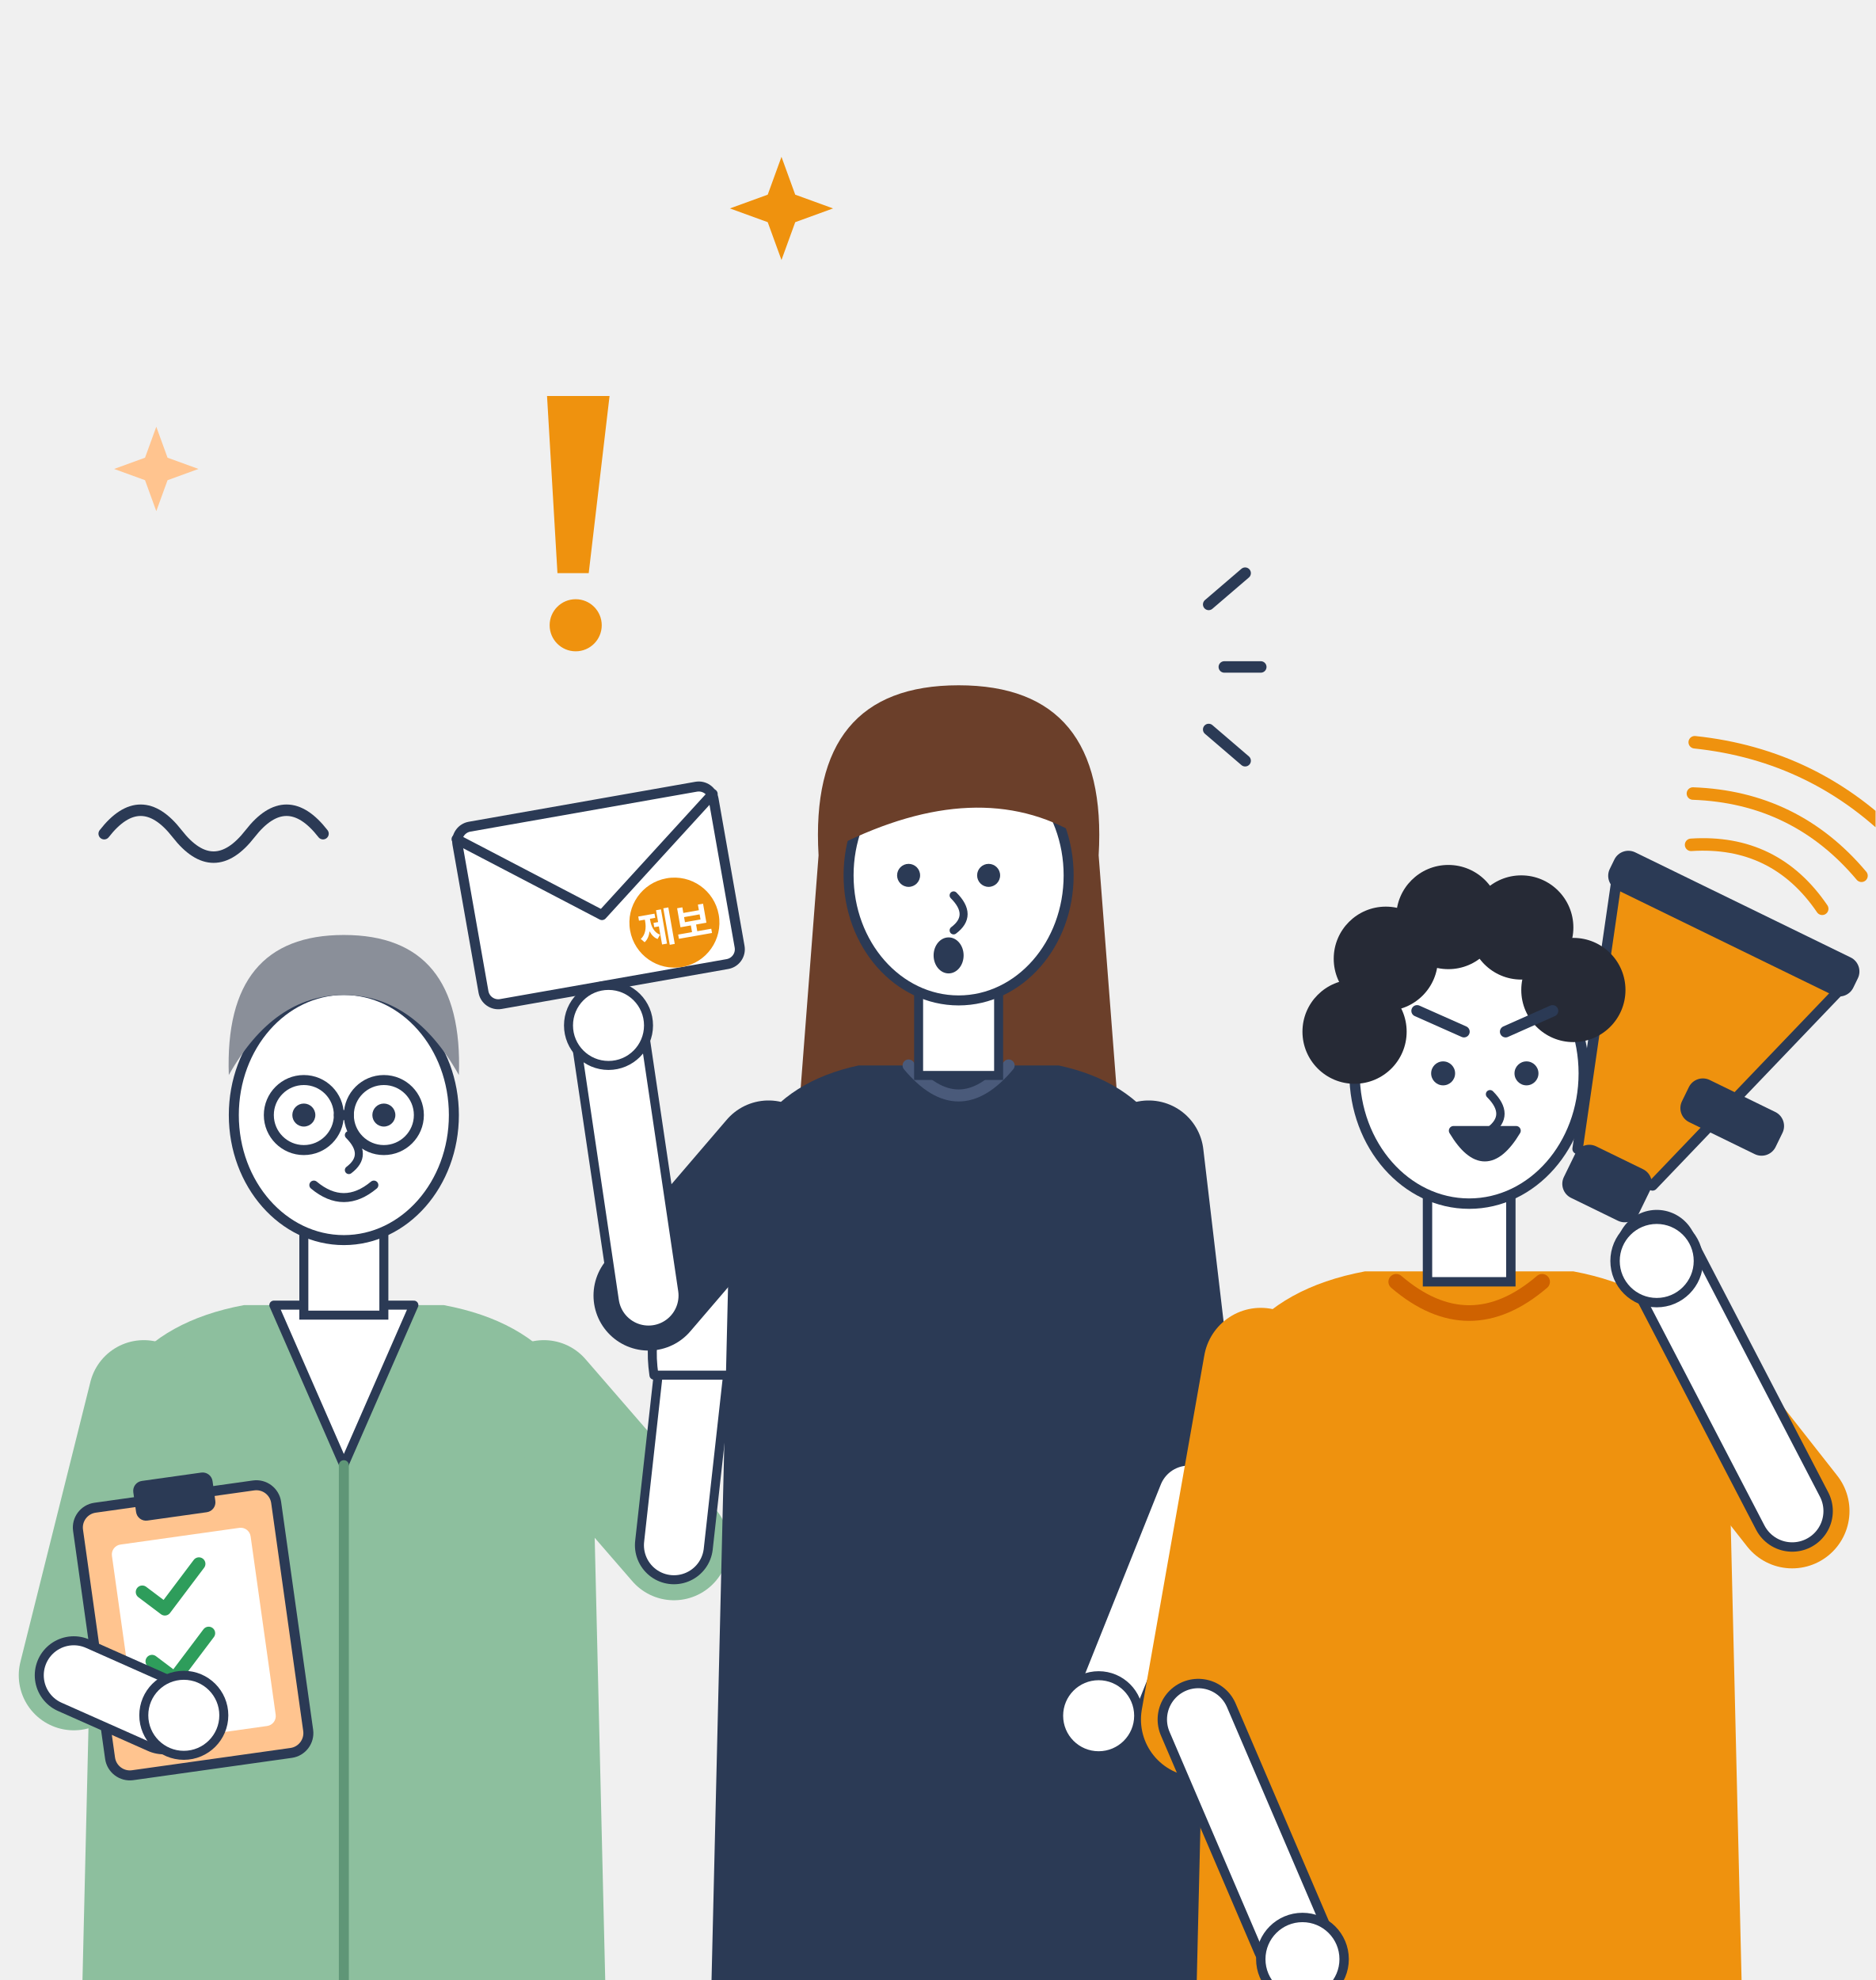
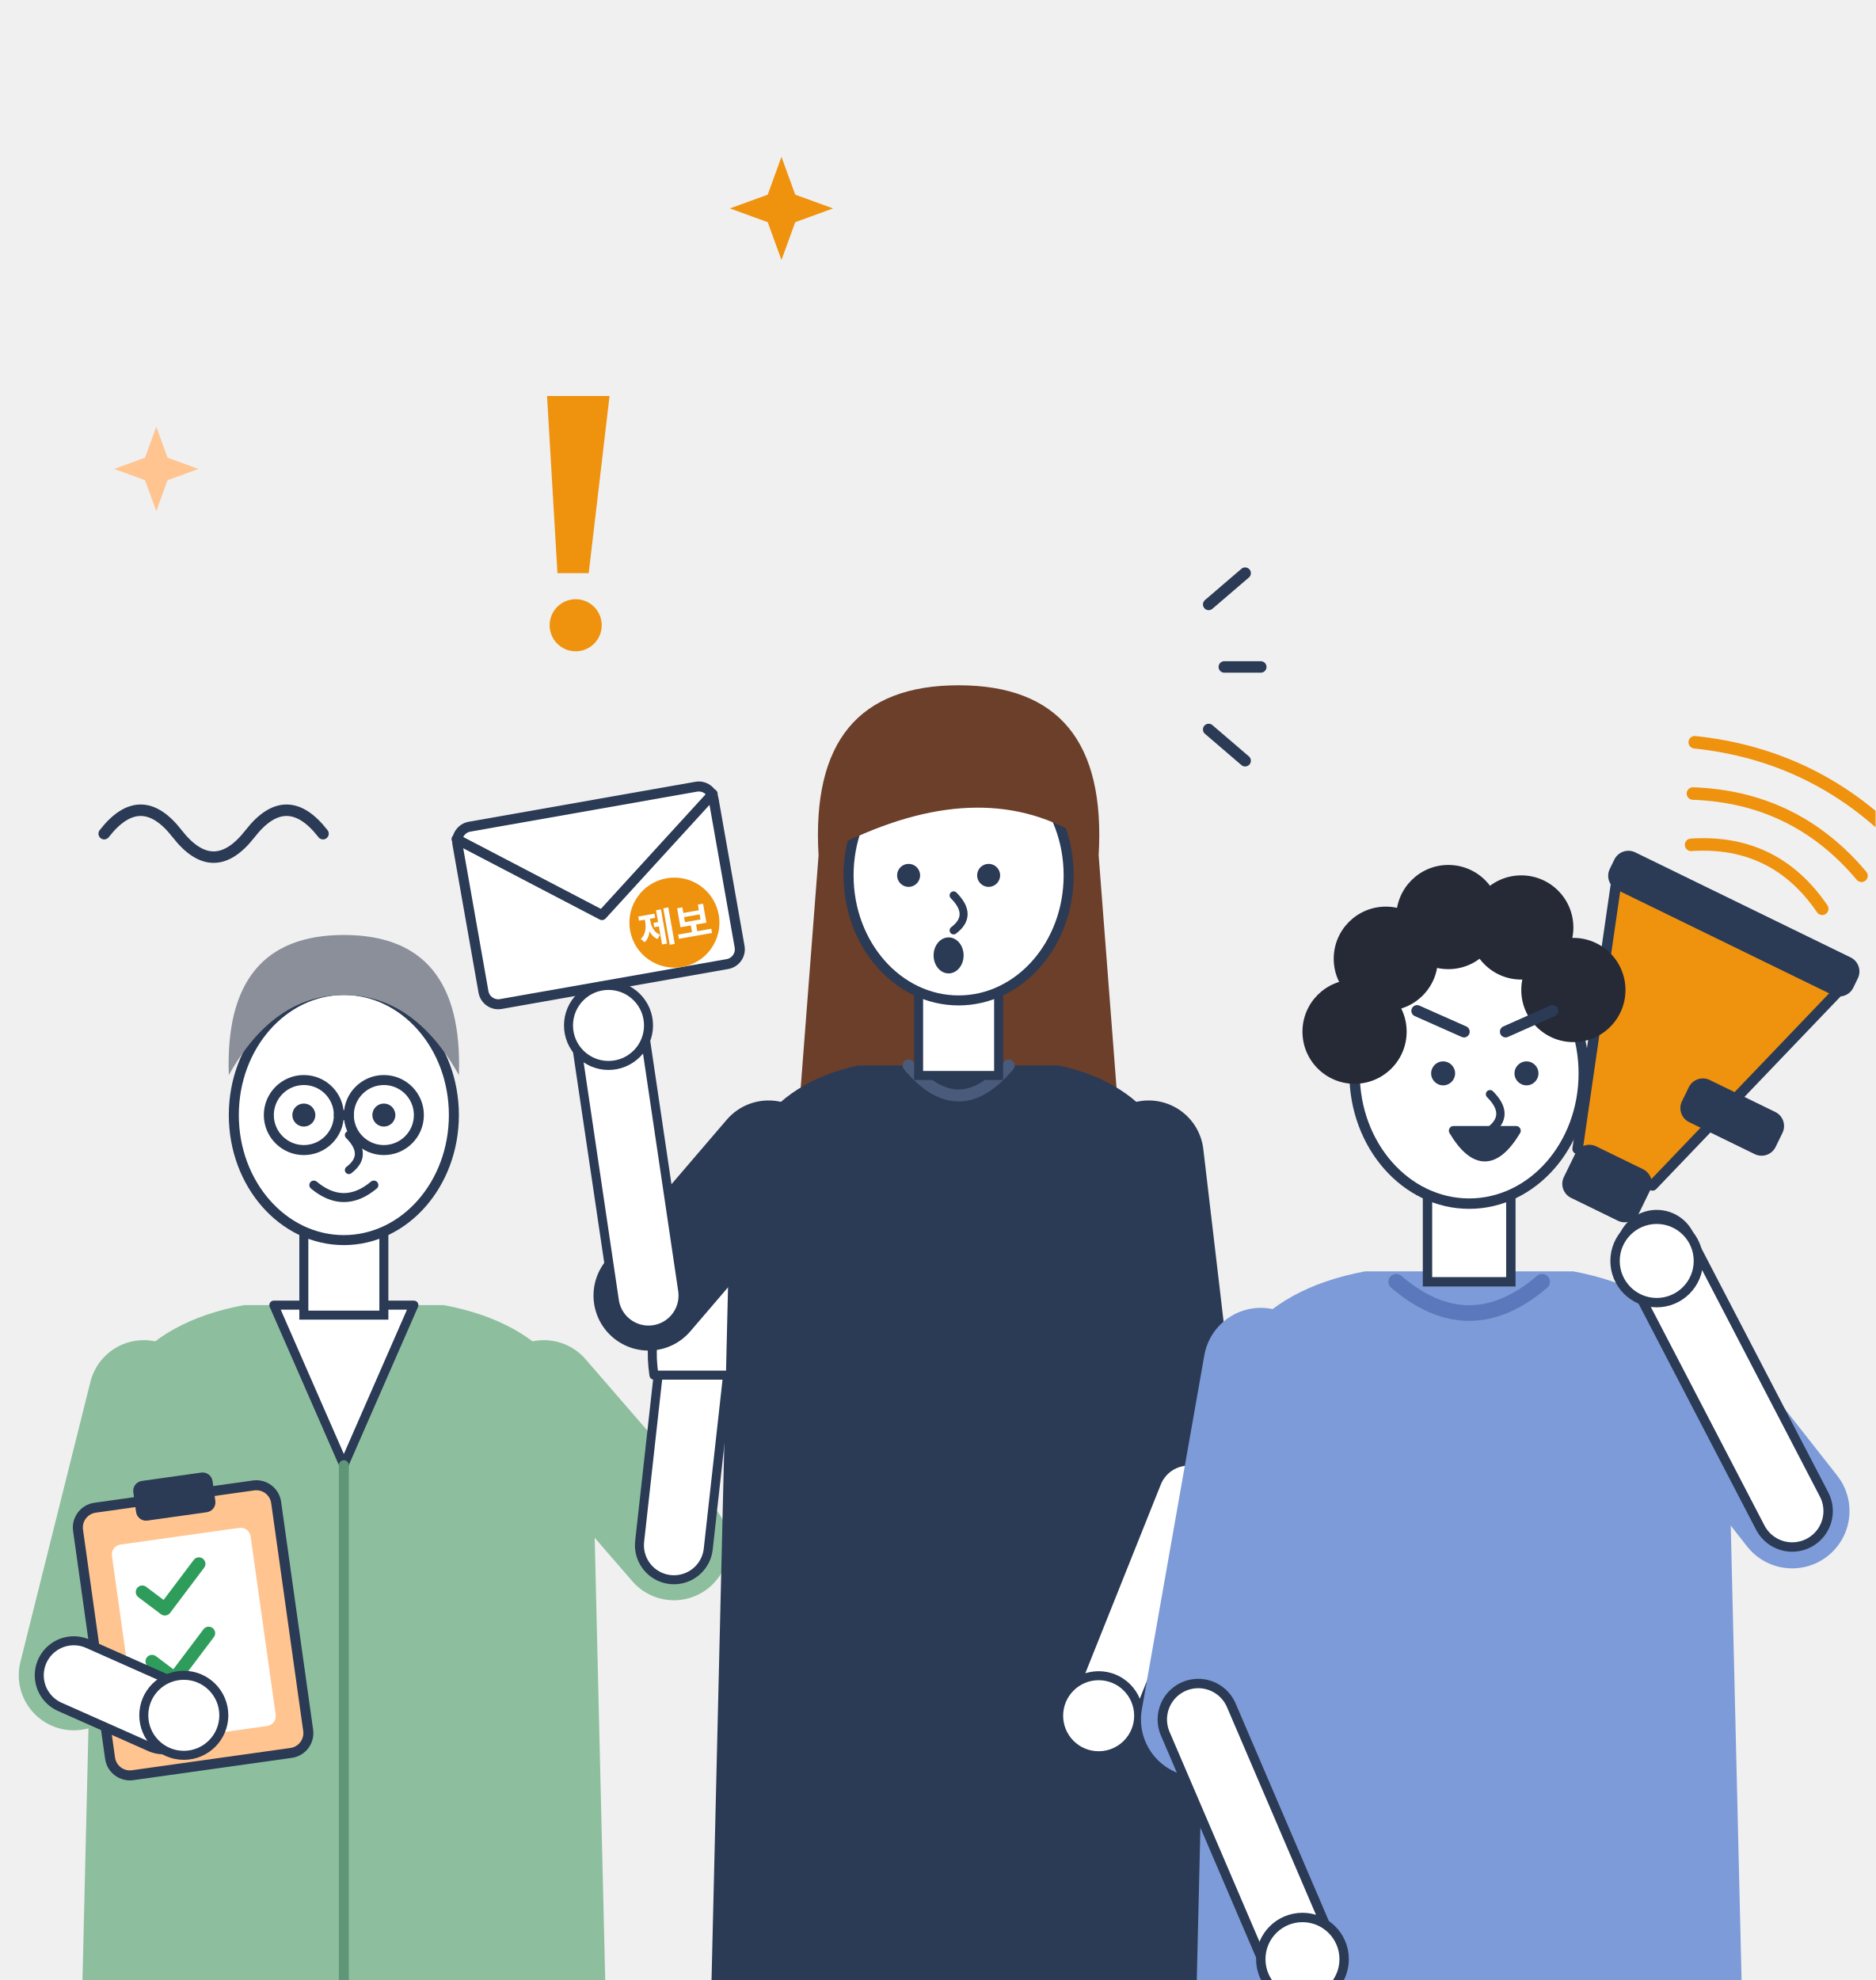
<svg xmlns="http://www.w3.org/2000/svg" viewBox="0 0 360 380">
  <defs>
    <clipPath id="cr">
      <rect x="0" y="0" width="360" height="380" />
    </clipPath>
  </defs>
  <g clip-path="url(#cr)">
    <g transform="translate(66 214) scale(0.96 0.96)">
      <path d="M-50 78 Q-52 44 -20 38 L20 38 Q52 44 50 78 L56 330 L-56 330 Z" fill="#8dbf9e" />
      <path d="M-14 38 L0 70 L14 38 Z" fill="#ffffff" stroke="#2b3a55" stroke-width="1.8" stroke-linecap="round" stroke-linejoin="round" />
      <path d="M0 70 L0 330" fill="none" stroke="#5f9677" stroke-width="2" stroke-linecap="round" stroke-linejoin="round" />
      <path d="M-40 56 L-54 112" fill="none" stroke="#8dbf9e" stroke-width="22" stroke-linecap="round" stroke-linejoin="round" />
      <g transform="translate(-30 104) rotate(-8)">
        <rect x="-20" y="-28" width="40" height="54" rx="4" fill="#ffc48f" stroke="#2b3a55" stroke-width="2" />
        <rect x="-14" y="-20" width="28" height="40" rx="2" fill="#ffffff" />
        <path d="M-9 -10 l4 4 8 -8 M-9 4 l4 4 8 -8" fill="none" stroke="#2e9d5b" stroke-width="2.6" stroke-linecap="round" stroke-linejoin="round" />
        <rect x="-8" y="-32" width="16" height="8" rx="2" fill="#2b3a55" />
      </g>
      <path d="M-54 112 L-36 120" fill="none" stroke="#2b3a55" stroke-width="15.6" stroke-linecap="round" stroke-linejoin="round" />
      <path d="M-54 112 L-36 120" fill="none" stroke="#ffffff" stroke-width="12" stroke-linecap="round" stroke-linejoin="round" />
      <circle cx="-32" cy="120" r="8" fill="#ffffff" stroke="#2b3a55" stroke-width="1.8" />
      <path d="M40 56 L66 86" fill="none" stroke="#8dbf9e" stroke-width="22" stroke-linecap="round" stroke-linejoin="round" />
      <path d="M66 86 L70 50" fill="none" stroke="#2b3a55" stroke-width="15.6" stroke-linecap="round" stroke-linejoin="round" />
      <path d="M66 86 L70 50" fill="none" stroke="#ffffff" stroke-width="12" stroke-linecap="round" stroke-linejoin="round" />
      <path d="M62 52 Q60 38 70 38 L72 26 Q78 22 80 30 L78 40 Q86 42 84 52 Z" fill="#ffffff" stroke="#2b3a55" stroke-width="1.8" stroke-linecap="round" stroke-linejoin="round" />
      <rect x="-8" y="18" width="16" height="22" fill="#ffffff" stroke="#2b3a55" stroke-width="1.8" />
      <ellipse cx="0" cy="0" rx="22" ry="25" fill="#ffffff" stroke="#2b3a55" stroke-width="2" />
      <path d="M-23 -8 Q-24 -36 0 -36 Q24 -36 23 -8 Q14 -24 0 -24 Q-14 -24 -23 -8 Z" fill="#8a8f99" />
      <circle cx="-8" cy="0" r="7" fill="none" stroke="#2b3a55" stroke-width="2" />
      <circle cx="8" cy="0" r="7" fill="none" stroke="#2b3a55" stroke-width="2" />
      <path d="M-1 0 L1 0" fill="none" stroke="#2b3a55" stroke-width="2" stroke-linecap="round" stroke-linejoin="round" />
      <circle cx="-8" cy="0" r="2.3" fill="#2b3a55" />
      <circle cx="8" cy="0" r="2.3" fill="#2b3a55" />
      <path d="M1 4 q4 4 0 7" fill="none" stroke="#2b3a55" stroke-width="1.6" stroke-linecap="round" stroke-linejoin="round" />
      <path d="M-6 14 q6 5 12 0" fill="none" stroke="#2b3a55" stroke-width="1.8" stroke-linecap="round" stroke-linejoin="round" />
    </g>
    <g transform="translate(184 168) scale(0.96 0.96)">
      <path d="M-28 -4 Q-30 -38 0 -38 Q30 -38 28 -4 L34 74 L-34 74 Z" fill="#6b3f2a" />
      <path d="M-46 78 Q-48 44 -20 38 L20 38 Q48 44 46 78 L52 330 L-52 330 Z" fill="#2b3a55" />
      <path d="M-10 38 Q0 50 10 38" fill="none" stroke="#4a5a7a" stroke-width="2.4" stroke-linecap="round" stroke-linejoin="round" />
      <path d="M-38 56 L-62 84" fill="none" stroke="#2b3a55" stroke-width="22" stroke-linecap="round" stroke-linejoin="round" />
      <path d="M-62 84 L-70 30" fill="none" stroke="#2b3a55" stroke-width="15.6" stroke-linecap="round" stroke-linejoin="round" />
      <path d="M-62 84 L-70 30" fill="none" stroke="#ffffff" stroke-width="12" stroke-linecap="round" stroke-linejoin="round" />
      <g transform="translate(-72 4) rotate(-10)">
        <rect x="-26" y="-18" width="52" height="36" rx="3" fill="#ffffff" stroke="#2b3a55" stroke-width="2" />
        <path d="M-26 -16 L0 4 L26 -16" fill="none" stroke="#2b3a55" stroke-width="2" stroke-linecap="round" stroke-linejoin="round" />
        <circle cx="14" cy="8" r="9" fill="#ef920e" />
        <text x="14" y="11.5" text-anchor="middle" font-family="sans-serif" font-size="8" font-weight="800" fill="#ffffff">제보</text>
      </g>
      <circle cx="-70" cy="30" r="8" fill="#ffffff" stroke="#2b3a55" stroke-width="1.8" />
      <path d="M38 56 L46 124" fill="none" stroke="#2b3a55" stroke-width="22" stroke-linecap="round" stroke-linejoin="round" />
      <path d="M46 124 L30 164" fill="none" stroke="#2b3a55" stroke-width="15.6" stroke-linecap="round" stroke-linejoin="round" />
      <path d="M46 124 L30 164" fill="none" stroke="#ffffff" stroke-width="12" stroke-linecap="round" stroke-linejoin="round" />
      <circle cx="28" cy="168" r="8" fill="#ffffff" stroke="#2b3a55" stroke-width="1.8" />
      <rect x="-8" y="18" width="16" height="22" fill="#ffffff" stroke="#2b3a55" stroke-width="1.8" />
      <ellipse cx="0" cy="0" rx="22" ry="25" fill="#ffffff" stroke="#2b3a55" stroke-width="2" />
      <path d="M-24 -6 Q-18 -32 4 -32 Q22 -30 24 -8 Q4 -20 -24 -6 Z" fill="#6b3f2a" />
      <circle cx="-10" cy="0" r="2.3" fill="#2b3a55" />
      <circle cx="6" cy="0" r="2.3" fill="#2b3a55" />
      <path d="M-1 4 q4 4 0 7" fill="none" stroke="#2b3a55" stroke-width="1.6" stroke-linecap="round" stroke-linejoin="round" />
      <ellipse cx="-2" cy="16" rx="3" ry="3.6" fill="#2b3a55" />
    </g>
    <g transform="translate(282 206) scale(1.0 1.0)">
-       <path d="M-50 78 Q-52 44 -20 38 L20 38 Q52 44 50 78 L56 330 L-56 330 Z" fill="#ef920e" />
-       <path d="M-14 40 Q0 52 14 40" fill="none" stroke="#cf6200" stroke-width="3" stroke-linecap="round" stroke-linejoin="round" />
-       <path d="M-40 56 L-52 124" fill="none" stroke="#ef920e" stroke-width="22" stroke-linecap="round" stroke-linejoin="round" />
+       <path d="M-50 78 Q-52 44 -20 38 L20 38 Q52 44 50 78 L56 330 L-56 330 Z" fill="#7d9bd8" />
+       <path d="M-14 40 Q0 52 14 40" fill="none" stroke="#5a78bb" stroke-width="3" stroke-linecap="round" stroke-linejoin="round" />
+       <path d="M-40 56 L-52 124" fill="none" stroke="#7d9bd8" stroke-width="22" stroke-linecap="round" stroke-linejoin="round" />
      <path d="M-52 124 L-34 166" fill="none" stroke="#2b3a55" stroke-width="15.6" stroke-linecap="round" stroke-linejoin="round" />
      <path d="M-52 124 L-34 166" fill="none" stroke="#ffffff" stroke-width="12" stroke-linecap="round" stroke-linejoin="round" />
      <circle cx="-32" cy="170" r="8" fill="#ffffff" stroke="#2b3a55" stroke-width="1.8" />
-       <path d="M40 56 L62 84" fill="none" stroke="#ef920e" stroke-width="22" stroke-linecap="round" stroke-linejoin="round" />
+       <path d="M40 56 L62 84" fill="none" stroke="#7d9bd8" stroke-width="22" stroke-linecap="round" stroke-linejoin="round" />
      <path d="M62 84 L36 34" fill="none" stroke="#2b3a55" stroke-width="15.6" stroke-linecap="round" stroke-linejoin="round" />
      <path d="M62 84 L36 34" fill="none" stroke="#ffffff" stroke-width="12" stroke-linecap="round" stroke-linejoin="round" />
      <g transform="translate(28 18) rotate(-64)">
        <path d="M0 -8 L50 -24 L50 24 L0 8 Z" fill="#ef920e" stroke="#2b3a55" stroke-width="2" stroke-linecap="round" stroke-linejoin="round" />
        <rect x="48" y="-26" width="8" height="52" rx="3" fill="#2b3a55" />
        <rect x="-9" y="-8" width="11" height="16" rx="3" fill="#2b3a55" />
        <rect x="14" y="6" width="9" height="20" rx="3" fill="#2b3a55" />
        <path d="M62 -14 q8 14 0 28" fill="none" stroke="#ef920e" stroke-width="2.4" stroke-linecap="round" stroke-linejoin="round" />
        <path d="M71 -18 q8 18 0 36" fill="none" stroke="#ef920e" stroke-width="2.4" stroke-linecap="round" stroke-linejoin="round" />
        <path d="M80 -22 q8 22 0 44" fill="none" stroke="#ef920e" stroke-width="2.4" stroke-linecap="round" stroke-linejoin="round" />
      </g>
      <circle cx="36" cy="36" r="8" fill="#ffffff" stroke="#2b3a55" stroke-width="1.8" />
      <rect x="-8" y="18" width="16" height="22" fill="#ffffff" stroke="#2b3a55" stroke-width="1.8" />
      <ellipse cx="0" cy="0" rx="22" ry="25" fill="#ffffff" stroke="#2b3a55" stroke-width="2" />
      <circle cx="-16" cy="-22" r="10" fill="#262a36" />
      <circle cx="-4" cy="-30" r="10" fill="#262a36" />
      <circle cx="10" cy="-28" r="10" fill="#262a36" />
      <circle cx="20" cy="-16" r="10" fill="#262a36" />
      <circle cx="-22" cy="-8" r="10" fill="#262a36" />
      <path d="M-10 -12 L-1 -8" fill="none" stroke="#2b3a55" stroke-width="2.2" stroke-linecap="round" stroke-linejoin="round" />
      <path d="M7 -8 L16 -12" fill="none" stroke="#2b3a55" stroke-width="2.2" stroke-linecap="round" stroke-linejoin="round" />
      <circle cx="-5" cy="0" r="2.3" fill="#2b3a55" />
      <circle cx="11" cy="0" r="2.3" fill="#2b3a55" />
      <path d="M4 4 q4 4 0 7" fill="none" stroke="#2b3a55" stroke-width="1.6" stroke-linecap="round" stroke-linejoin="round" />
      <path d="M-3 11 q6 10 12 0 z" fill="#2b3a55" stroke="#2b3a55" stroke-width="1.8" stroke-linecap="round" stroke-linejoin="round" />
    </g>
    <path d="M105.0 76.0 L117.0 76.0 L113.0 110 L107.0 110 Z" fill="#ef920e" />
    <circle cx="110.5" cy="120.0" r="5.0" fill="#ef920e" />
    <path d="M232 116 L239 110" fill="none" stroke="#2b3a55" stroke-width="2.2" stroke-linecap="round" stroke-linejoin="round" />
    <path d="M235 128 L242 128" fill="none" stroke="#2b3a55" stroke-width="2.2" stroke-linecap="round" stroke-linejoin="round" />
    <path d="M232 140 L239 146" fill="none" stroke="#2b3a55" stroke-width="2.2" stroke-linecap="round" stroke-linejoin="round" />
    <path d="M20 160 q7 -9 14 0 t14 0 t14 0" fill="none" stroke="#2b3a55" stroke-width="2.2" stroke-linecap="round" stroke-linejoin="round" />
    <path d="M150 30.1 L152.64 37.36 L159.9 40 L152.64 42.64 L150 49.9 L147.36 42.64 L140.1 40 L147.36 37.36 Z" fill="#ef920e" />
    <path d="M30 81.9 L32.16 87.84 L38.1 90 L32.16 92.16 L30 98.1 L27.84 92.16 L21.9 90 L27.84 87.84 Z" fill="#ffc48f" />
  </g>
</svg>
